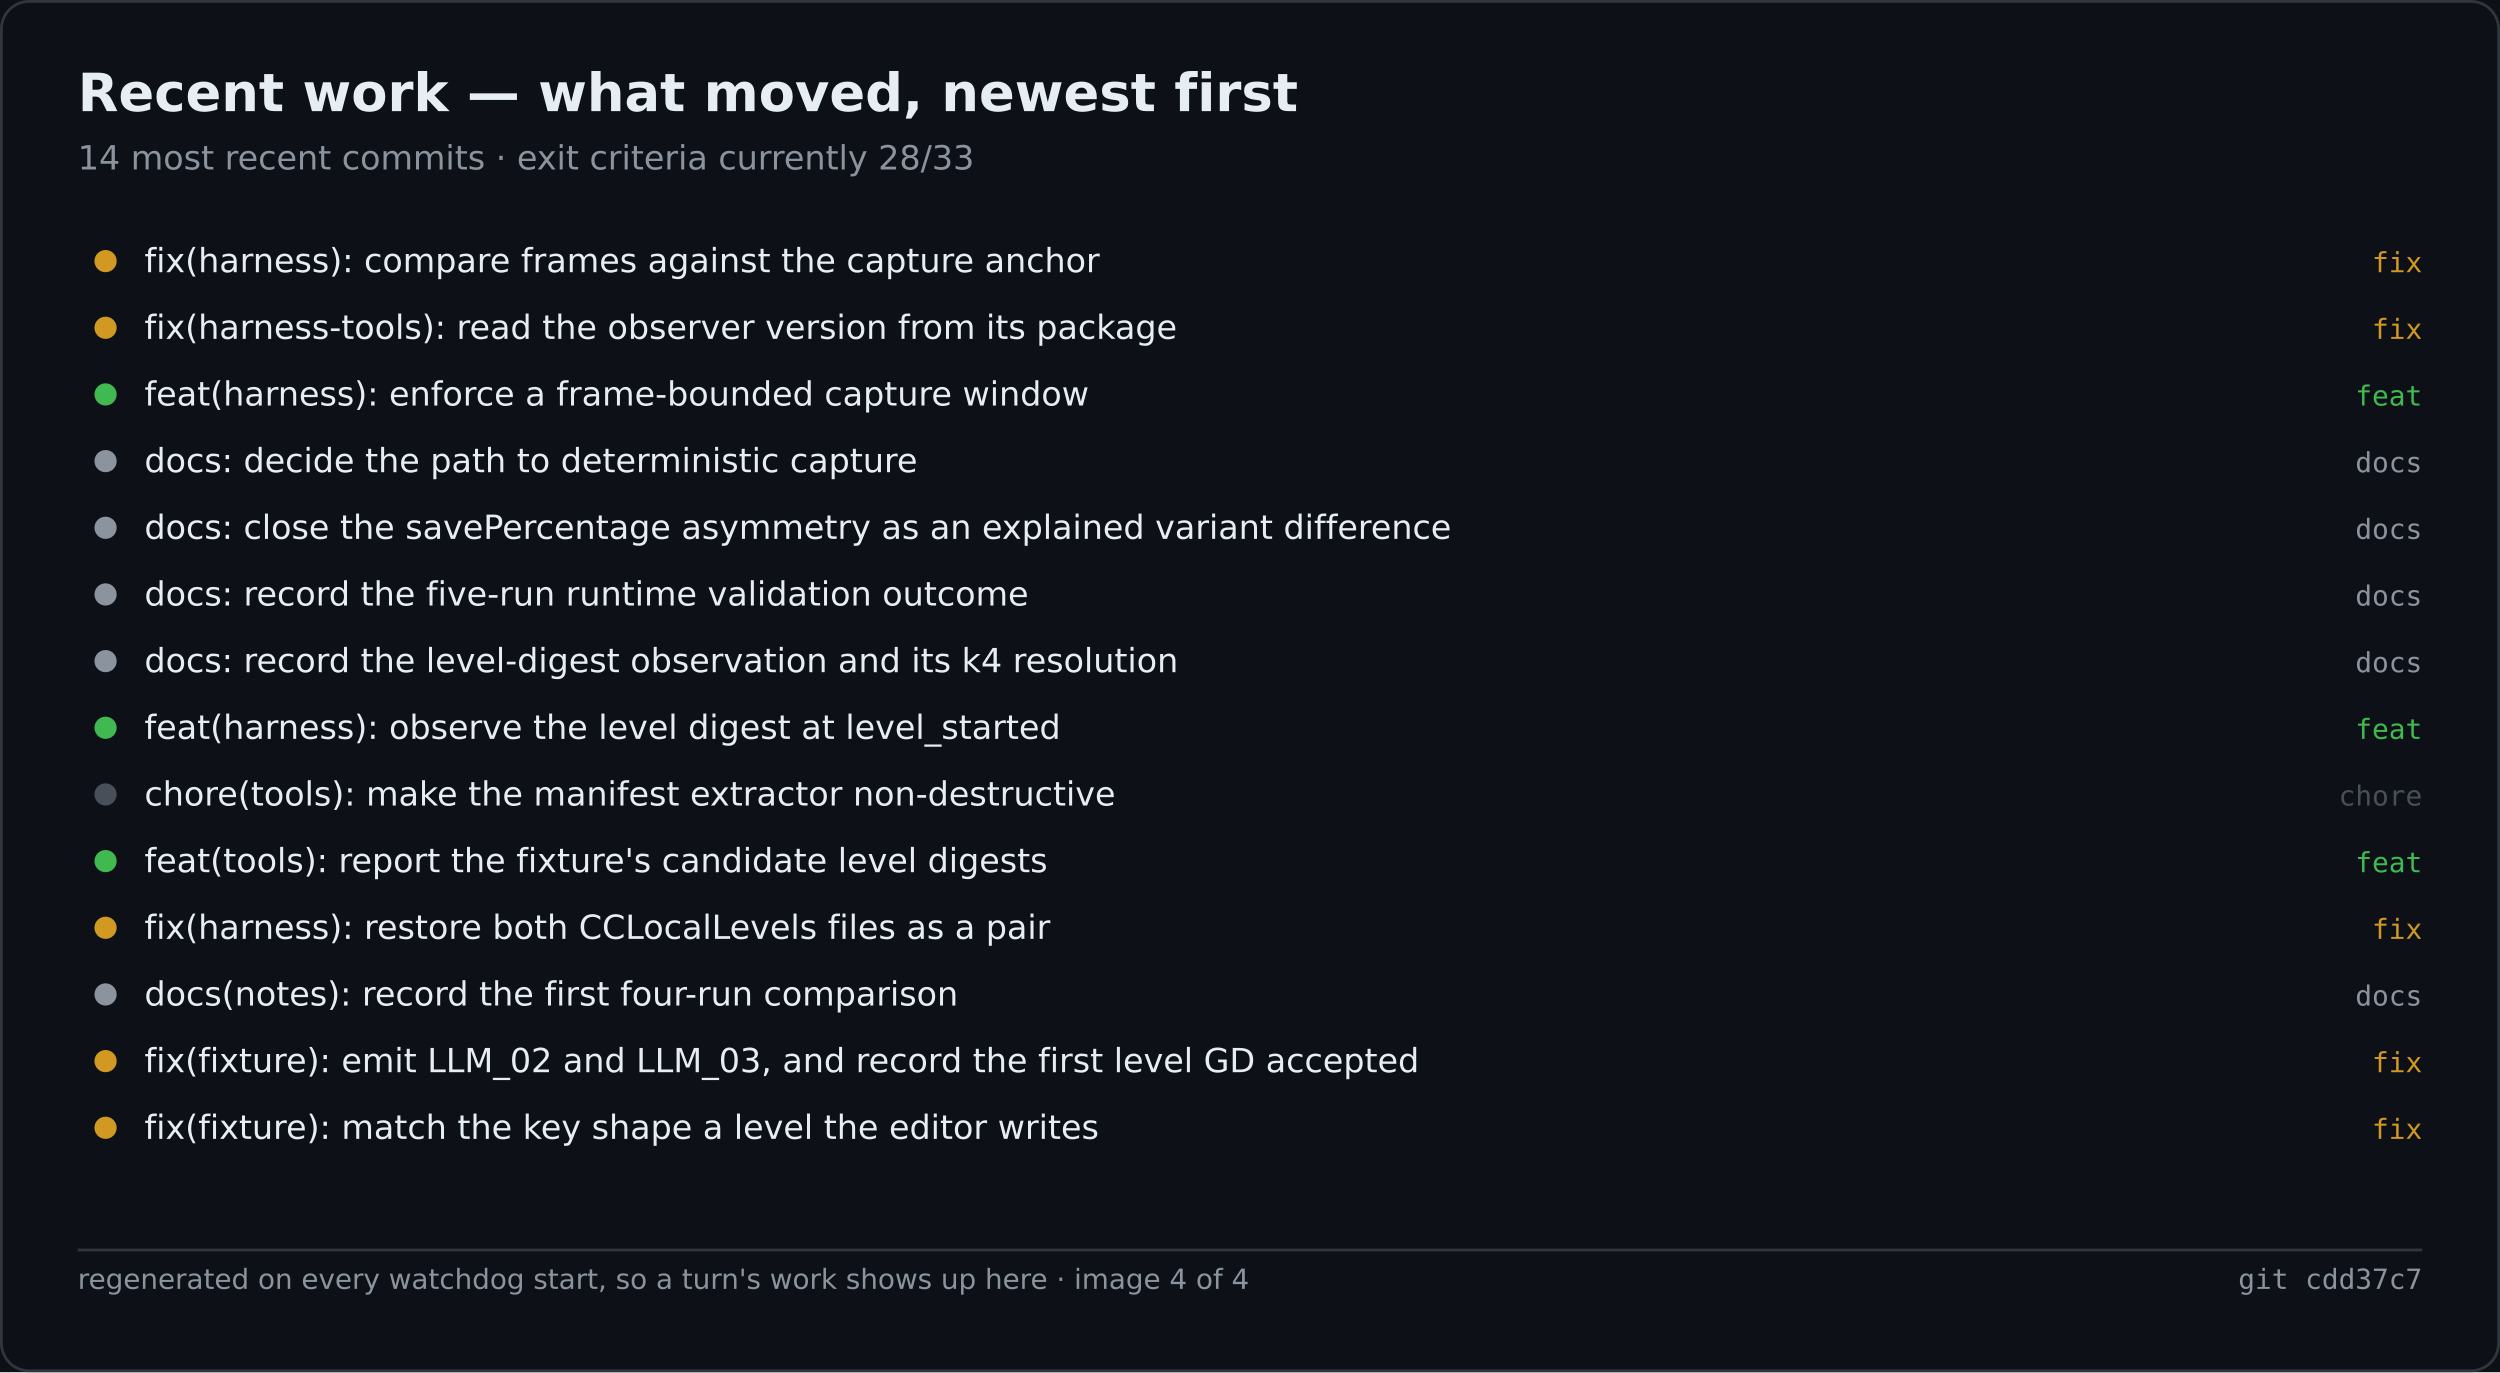
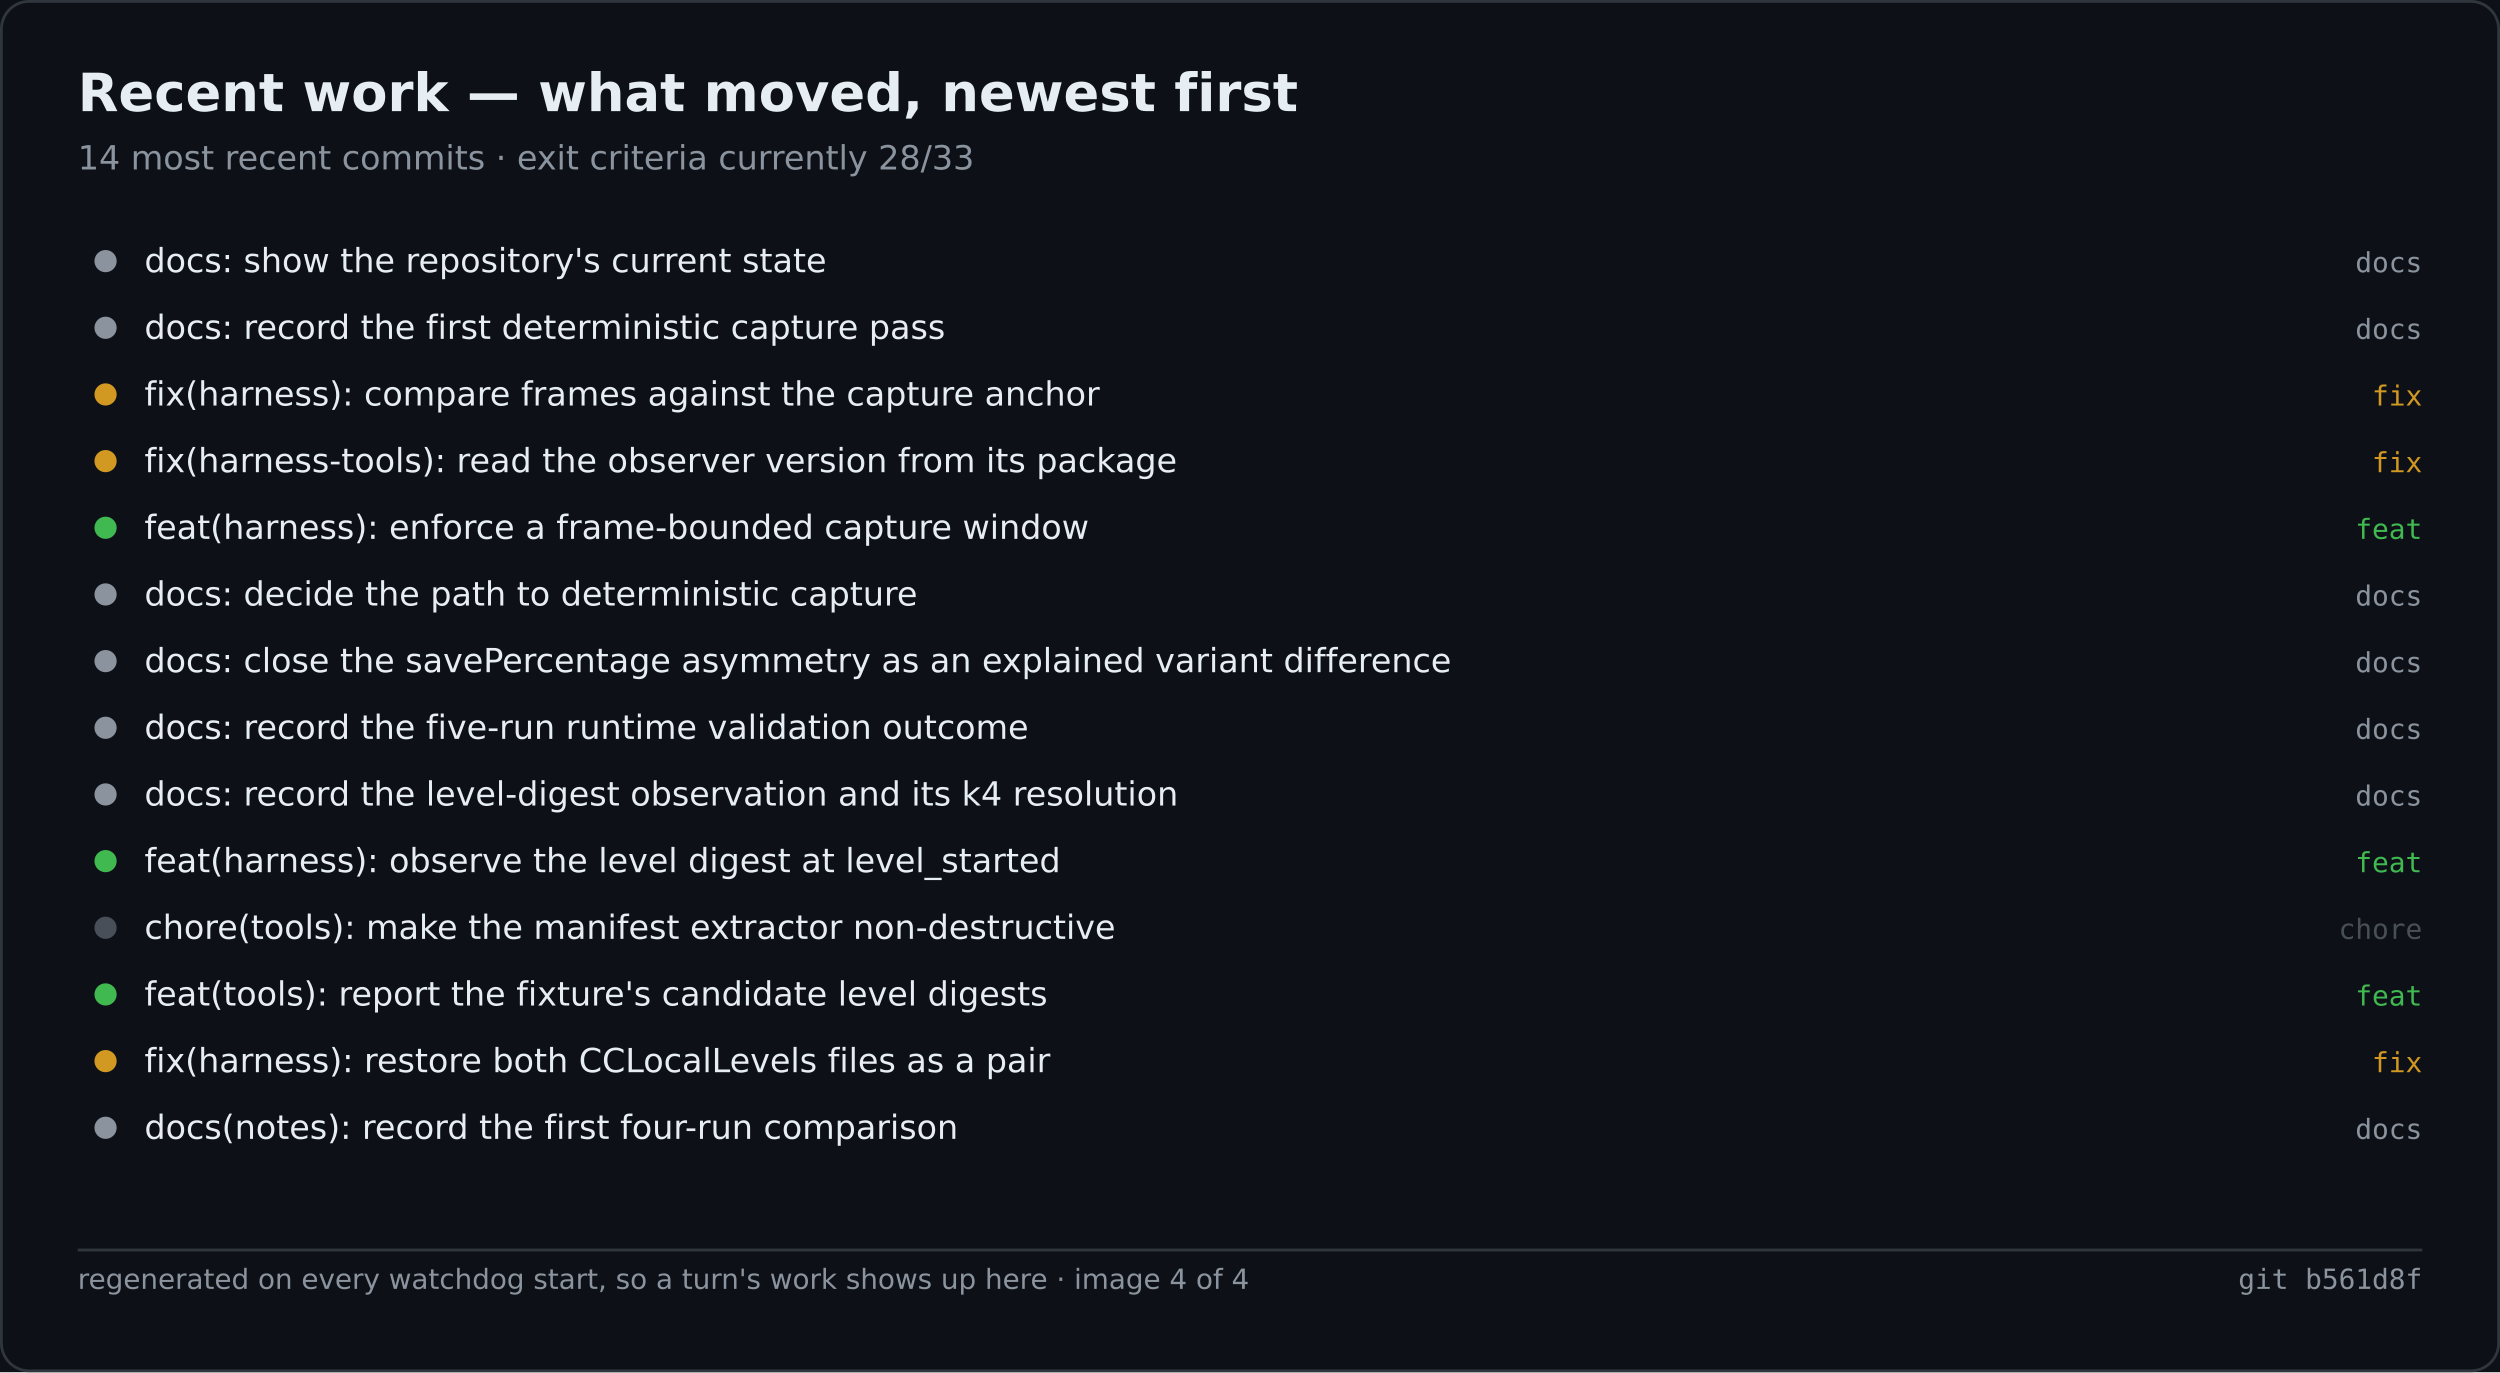
<svg xmlns="http://www.w3.org/2000/svg" width="900" height="494" viewBox="0 0 900 494" role="img" aria-label="Recent work — what moved, newest first">
  <rect width="900" height="494" fill="#0d1117" />
  <rect x="0.5" y="0.5" width="899" height="493" fill="none" stroke="#30363d" rx="10" />
  <text x="28" y="40" font-family="Segoe UI,DejaVu Sans,Helvetica,sans-serif" font-size="19" font-weight="600" fill="#e6edf3">Recent work — what moved, newest first</text>
  <text x="28" y="61" font-family="Segoe UI,DejaVu Sans,Helvetica,sans-serif" font-size="12" fill="#8b949e">14 most recent commits · exit criteria currently 28/33</text>
-   <circle cx="38.0" cy="94.0" r="4" fill="#d29922" />
-   <text x="52.0" y="98.0" font-family="Segoe UI,DejaVu Sans,Helvetica,sans-serif" font-size="12" fill="#e6edf3">fix(harness): compare frames against the capture anchor</text>
-   <text x="872.0" y="98.0" font-family="Cascadia Mono,Consolas,DejaVu Sans Mono,monospace" font-size="10" fill="#d29922" text-anchor="end">fix</text>
-   <circle cx="38.0" cy="118.0" r="4" fill="#d29922" />
-   <text x="52.0" y="122.0" font-family="Segoe UI,DejaVu Sans,Helvetica,sans-serif" font-size="12" fill="#e6edf3">fix(harness-tools): read the observer version from its package</text>
-   <text x="872.0" y="122.0" font-family="Cascadia Mono,Consolas,DejaVu Sans Mono,monospace" font-size="10" fill="#d29922" text-anchor="end">fix</text>
-   <circle cx="38.0" cy="142.0" r="4" fill="#3fb950" />
-   <text x="52.0" y="146.0" font-family="Segoe UI,DejaVu Sans,Helvetica,sans-serif" font-size="12" fill="#e6edf3">feat(harness): enforce a frame-bounded capture window</text>
-   <text x="872.0" y="146.0" font-family="Cascadia Mono,Consolas,DejaVu Sans Mono,monospace" font-size="10" fill="#3fb950" text-anchor="end">feat</text>
-   <circle cx="38.0" cy="166.0" r="4" fill="#8b949e" />
-   <text x="52.0" y="170.0" font-family="Segoe UI,DejaVu Sans,Helvetica,sans-serif" font-size="12" fill="#e6edf3">docs: decide the path to deterministic capture</text>
-   <text x="872.0" y="170.0" font-family="Cascadia Mono,Consolas,DejaVu Sans Mono,monospace" font-size="10" fill="#8b949e" text-anchor="end">docs</text>
-   <circle cx="38.0" cy="190.0" r="4" fill="#8b949e" />
-   <text x="52.0" y="194.0" font-family="Segoe UI,DejaVu Sans,Helvetica,sans-serif" font-size="12" fill="#e6edf3">docs: close the savePercentage asymmetry as an explained variant difference</text>
-   <text x="872.0" y="194.0" font-family="Cascadia Mono,Consolas,DejaVu Sans Mono,monospace" font-size="10" fill="#8b949e" text-anchor="end">docs</text>
+   <circle cx="38.0" cy="94.0" r="4" fill="#8b949e" />
+   <text x="52.0" y="98.0" font-family="Segoe UI,DejaVu Sans,Helvetica,sans-serif" font-size="12" fill="#e6edf3">docs: show the repository's current state</text>
+   <text x="872.0" y="98.0" font-family="Cascadia Mono,Consolas,DejaVu Sans Mono,monospace" font-size="10" fill="#8b949e" text-anchor="end">docs</text>
+   <circle cx="38.0" cy="118.0" r="4" fill="#8b949e" />
+   <text x="52.0" y="122.0" font-family="Segoe UI,DejaVu Sans,Helvetica,sans-serif" font-size="12" fill="#e6edf3">docs: record the first deterministic capture pass</text>
+   <text x="872.0" y="122.0" font-family="Cascadia Mono,Consolas,DejaVu Sans Mono,monospace" font-size="10" fill="#8b949e" text-anchor="end">docs</text>
+   <circle cx="38.0" cy="142.0" r="4" fill="#d29922" />
+   <text x="52.0" y="146.0" font-family="Segoe UI,DejaVu Sans,Helvetica,sans-serif" font-size="12" fill="#e6edf3">fix(harness): compare frames against the capture anchor</text>
+   <text x="872.0" y="146.0" font-family="Cascadia Mono,Consolas,DejaVu Sans Mono,monospace" font-size="10" fill="#d29922" text-anchor="end">fix</text>
+   <circle cx="38.0" cy="166.0" r="4" fill="#d29922" />
+   <text x="52.0" y="170.0" font-family="Segoe UI,DejaVu Sans,Helvetica,sans-serif" font-size="12" fill="#e6edf3">fix(harness-tools): read the observer version from its package</text>
+   <text x="872.0" y="170.0" font-family="Cascadia Mono,Consolas,DejaVu Sans Mono,monospace" font-size="10" fill="#d29922" text-anchor="end">fix</text>
+   <circle cx="38.0" cy="190.0" r="4" fill="#3fb950" />
+   <text x="52.0" y="194.0" font-family="Segoe UI,DejaVu Sans,Helvetica,sans-serif" font-size="12" fill="#e6edf3">feat(harness): enforce a frame-bounded capture window</text>
+   <text x="872.0" y="194.0" font-family="Cascadia Mono,Consolas,DejaVu Sans Mono,monospace" font-size="10" fill="#3fb950" text-anchor="end">feat</text>
  <circle cx="38.0" cy="214.0" r="4" fill="#8b949e" />
-   <text x="52.0" y="218.0" font-family="Segoe UI,DejaVu Sans,Helvetica,sans-serif" font-size="12" fill="#e6edf3">docs: record the five-run runtime validation outcome</text>
+   <text x="52.0" y="218.0" font-family="Segoe UI,DejaVu Sans,Helvetica,sans-serif" font-size="12" fill="#e6edf3">docs: decide the path to deterministic capture</text>
  <text x="872.0" y="218.0" font-family="Cascadia Mono,Consolas,DejaVu Sans Mono,monospace" font-size="10" fill="#8b949e" text-anchor="end">docs</text>
  <circle cx="38.0" cy="238.0" r="4" fill="#8b949e" />
-   <text x="52.0" y="242.0" font-family="Segoe UI,DejaVu Sans,Helvetica,sans-serif" font-size="12" fill="#e6edf3">docs: record the level-digest observation and its k4 resolution</text>
+   <text x="52.0" y="242.0" font-family="Segoe UI,DejaVu Sans,Helvetica,sans-serif" font-size="12" fill="#e6edf3">docs: close the savePercentage asymmetry as an explained variant difference</text>
  <text x="872.0" y="242.0" font-family="Cascadia Mono,Consolas,DejaVu Sans Mono,monospace" font-size="10" fill="#8b949e" text-anchor="end">docs</text>
-   <circle cx="38.0" cy="262.0" r="4" fill="#3fb950" />
-   <text x="52.0" y="266.0" font-family="Segoe UI,DejaVu Sans,Helvetica,sans-serif" font-size="12" fill="#e6edf3">feat(harness): observe the level digest at level_started</text>
-   <text x="872.0" y="266.0" font-family="Cascadia Mono,Consolas,DejaVu Sans Mono,monospace" font-size="10" fill="#3fb950" text-anchor="end">feat</text>
-   <circle cx="38.0" cy="286.0" r="4" fill="#484f58" />
-   <text x="52.0" y="290.0" font-family="Segoe UI,DejaVu Sans,Helvetica,sans-serif" font-size="12" fill="#e6edf3">chore(tools): make the manifest extractor non-destructive</text>
-   <text x="872.0" y="290.0" font-family="Cascadia Mono,Consolas,DejaVu Sans Mono,monospace" font-size="10" fill="#484f58" text-anchor="end">chore</text>
+   <circle cx="38.0" cy="262.0" r="4" fill="#8b949e" />
+   <text x="52.0" y="266.0" font-family="Segoe UI,DejaVu Sans,Helvetica,sans-serif" font-size="12" fill="#e6edf3">docs: record the five-run runtime validation outcome</text>
+   <text x="872.0" y="266.0" font-family="Cascadia Mono,Consolas,DejaVu Sans Mono,monospace" font-size="10" fill="#8b949e" text-anchor="end">docs</text>
+   <circle cx="38.0" cy="286.0" r="4" fill="#8b949e" />
+   <text x="52.0" y="290.0" font-family="Segoe UI,DejaVu Sans,Helvetica,sans-serif" font-size="12" fill="#e6edf3">docs: record the level-digest observation and its k4 resolution</text>
+   <text x="872.0" y="290.0" font-family="Cascadia Mono,Consolas,DejaVu Sans Mono,monospace" font-size="10" fill="#8b949e" text-anchor="end">docs</text>
  <circle cx="38.0" cy="310.0" r="4" fill="#3fb950" />
-   <text x="52.0" y="314.0" font-family="Segoe UI,DejaVu Sans,Helvetica,sans-serif" font-size="12" fill="#e6edf3">feat(tools): report the fixture's candidate level digests</text>
+   <text x="52.0" y="314.0" font-family="Segoe UI,DejaVu Sans,Helvetica,sans-serif" font-size="12" fill="#e6edf3">feat(harness): observe the level digest at level_started</text>
  <text x="872.0" y="314.0" font-family="Cascadia Mono,Consolas,DejaVu Sans Mono,monospace" font-size="10" fill="#3fb950" text-anchor="end">feat</text>
-   <circle cx="38.0" cy="334.0" r="4" fill="#d29922" />
-   <text x="52.0" y="338.0" font-family="Segoe UI,DejaVu Sans,Helvetica,sans-serif" font-size="12" fill="#e6edf3">fix(harness): restore both CCLocalLevels files as a pair</text>
-   <text x="872.0" y="338.0" font-family="Cascadia Mono,Consolas,DejaVu Sans Mono,monospace" font-size="10" fill="#d29922" text-anchor="end">fix</text>
-   <circle cx="38.0" cy="358.0" r="4" fill="#8b949e" />
-   <text x="52.0" y="362.0" font-family="Segoe UI,DejaVu Sans,Helvetica,sans-serif" font-size="12" fill="#e6edf3">docs(notes): record the first four-run comparison</text>
-   <text x="872.0" y="362.0" font-family="Cascadia Mono,Consolas,DejaVu Sans Mono,monospace" font-size="10" fill="#8b949e" text-anchor="end">docs</text>
+   <circle cx="38.0" cy="334.0" r="4" fill="#484f58" />
+   <text x="52.0" y="338.0" font-family="Segoe UI,DejaVu Sans,Helvetica,sans-serif" font-size="12" fill="#e6edf3">chore(tools): make the manifest extractor non-destructive</text>
+   <text x="872.0" y="338.0" font-family="Cascadia Mono,Consolas,DejaVu Sans Mono,monospace" font-size="10" fill="#484f58" text-anchor="end">chore</text>
+   <circle cx="38.0" cy="358.0" r="4" fill="#3fb950" />
+   <text x="52.0" y="362.0" font-family="Segoe UI,DejaVu Sans,Helvetica,sans-serif" font-size="12" fill="#e6edf3">feat(tools): report the fixture's candidate level digests</text>
+   <text x="872.0" y="362.0" font-family="Cascadia Mono,Consolas,DejaVu Sans Mono,monospace" font-size="10" fill="#3fb950" text-anchor="end">feat</text>
  <circle cx="38.0" cy="382.0" r="4" fill="#d29922" />
-   <text x="52.0" y="386.0" font-family="Segoe UI,DejaVu Sans,Helvetica,sans-serif" font-size="12" fill="#e6edf3">fix(fixture): emit LLM_02 and LLM_03, and record the first level GD accepted</text>
+   <text x="52.0" y="386.0" font-family="Segoe UI,DejaVu Sans,Helvetica,sans-serif" font-size="12" fill="#e6edf3">fix(harness): restore both CCLocalLevels files as a pair</text>
  <text x="872.0" y="386.0" font-family="Cascadia Mono,Consolas,DejaVu Sans Mono,monospace" font-size="10" fill="#d29922" text-anchor="end">fix</text>
-   <circle cx="38.0" cy="406.0" r="4" fill="#d29922" />
-   <text x="52.0" y="410.0" font-family="Segoe UI,DejaVu Sans,Helvetica,sans-serif" font-size="12" fill="#e6edf3">fix(fixture): match the key shape a level the editor writes</text>
-   <text x="872.0" y="410.0" font-family="Cascadia Mono,Consolas,DejaVu Sans Mono,monospace" font-size="10" fill="#d29922" text-anchor="end">fix</text>
+   <circle cx="38.0" cy="406.0" r="4" fill="#8b949e" />
+   <text x="52.0" y="410.0" font-family="Segoe UI,DejaVu Sans,Helvetica,sans-serif" font-size="12" fill="#e6edf3">docs(notes): record the first four-run comparison</text>
+   <text x="872.0" y="410.0" font-family="Cascadia Mono,Consolas,DejaVu Sans Mono,monospace" font-size="10" fill="#8b949e" text-anchor="end">docs</text>
  <line x1="28.0" y1="450.0" x2="872.0" y2="450.0" stroke="#30363d" stroke-width="1" />
  <text x="28.0" y="464.0" font-family="Segoe UI,DejaVu Sans,Helvetica,sans-serif" font-size="10" fill="#8b949e">regenerated on every watchdog start, so a turn's work shows up here · image 4 of 4</text>
-   <text x="872.0" y="464.0" font-family="Cascadia Mono,Consolas,DejaVu Sans Mono,monospace" font-size="10" fill="#8b949e" text-anchor="end">git cdd37c7</text>
+   <text x="872.0" y="464.0" font-family="Cascadia Mono,Consolas,DejaVu Sans Mono,monospace" font-size="10" fill="#8b949e" text-anchor="end">git b561d8f</text>
</svg>
